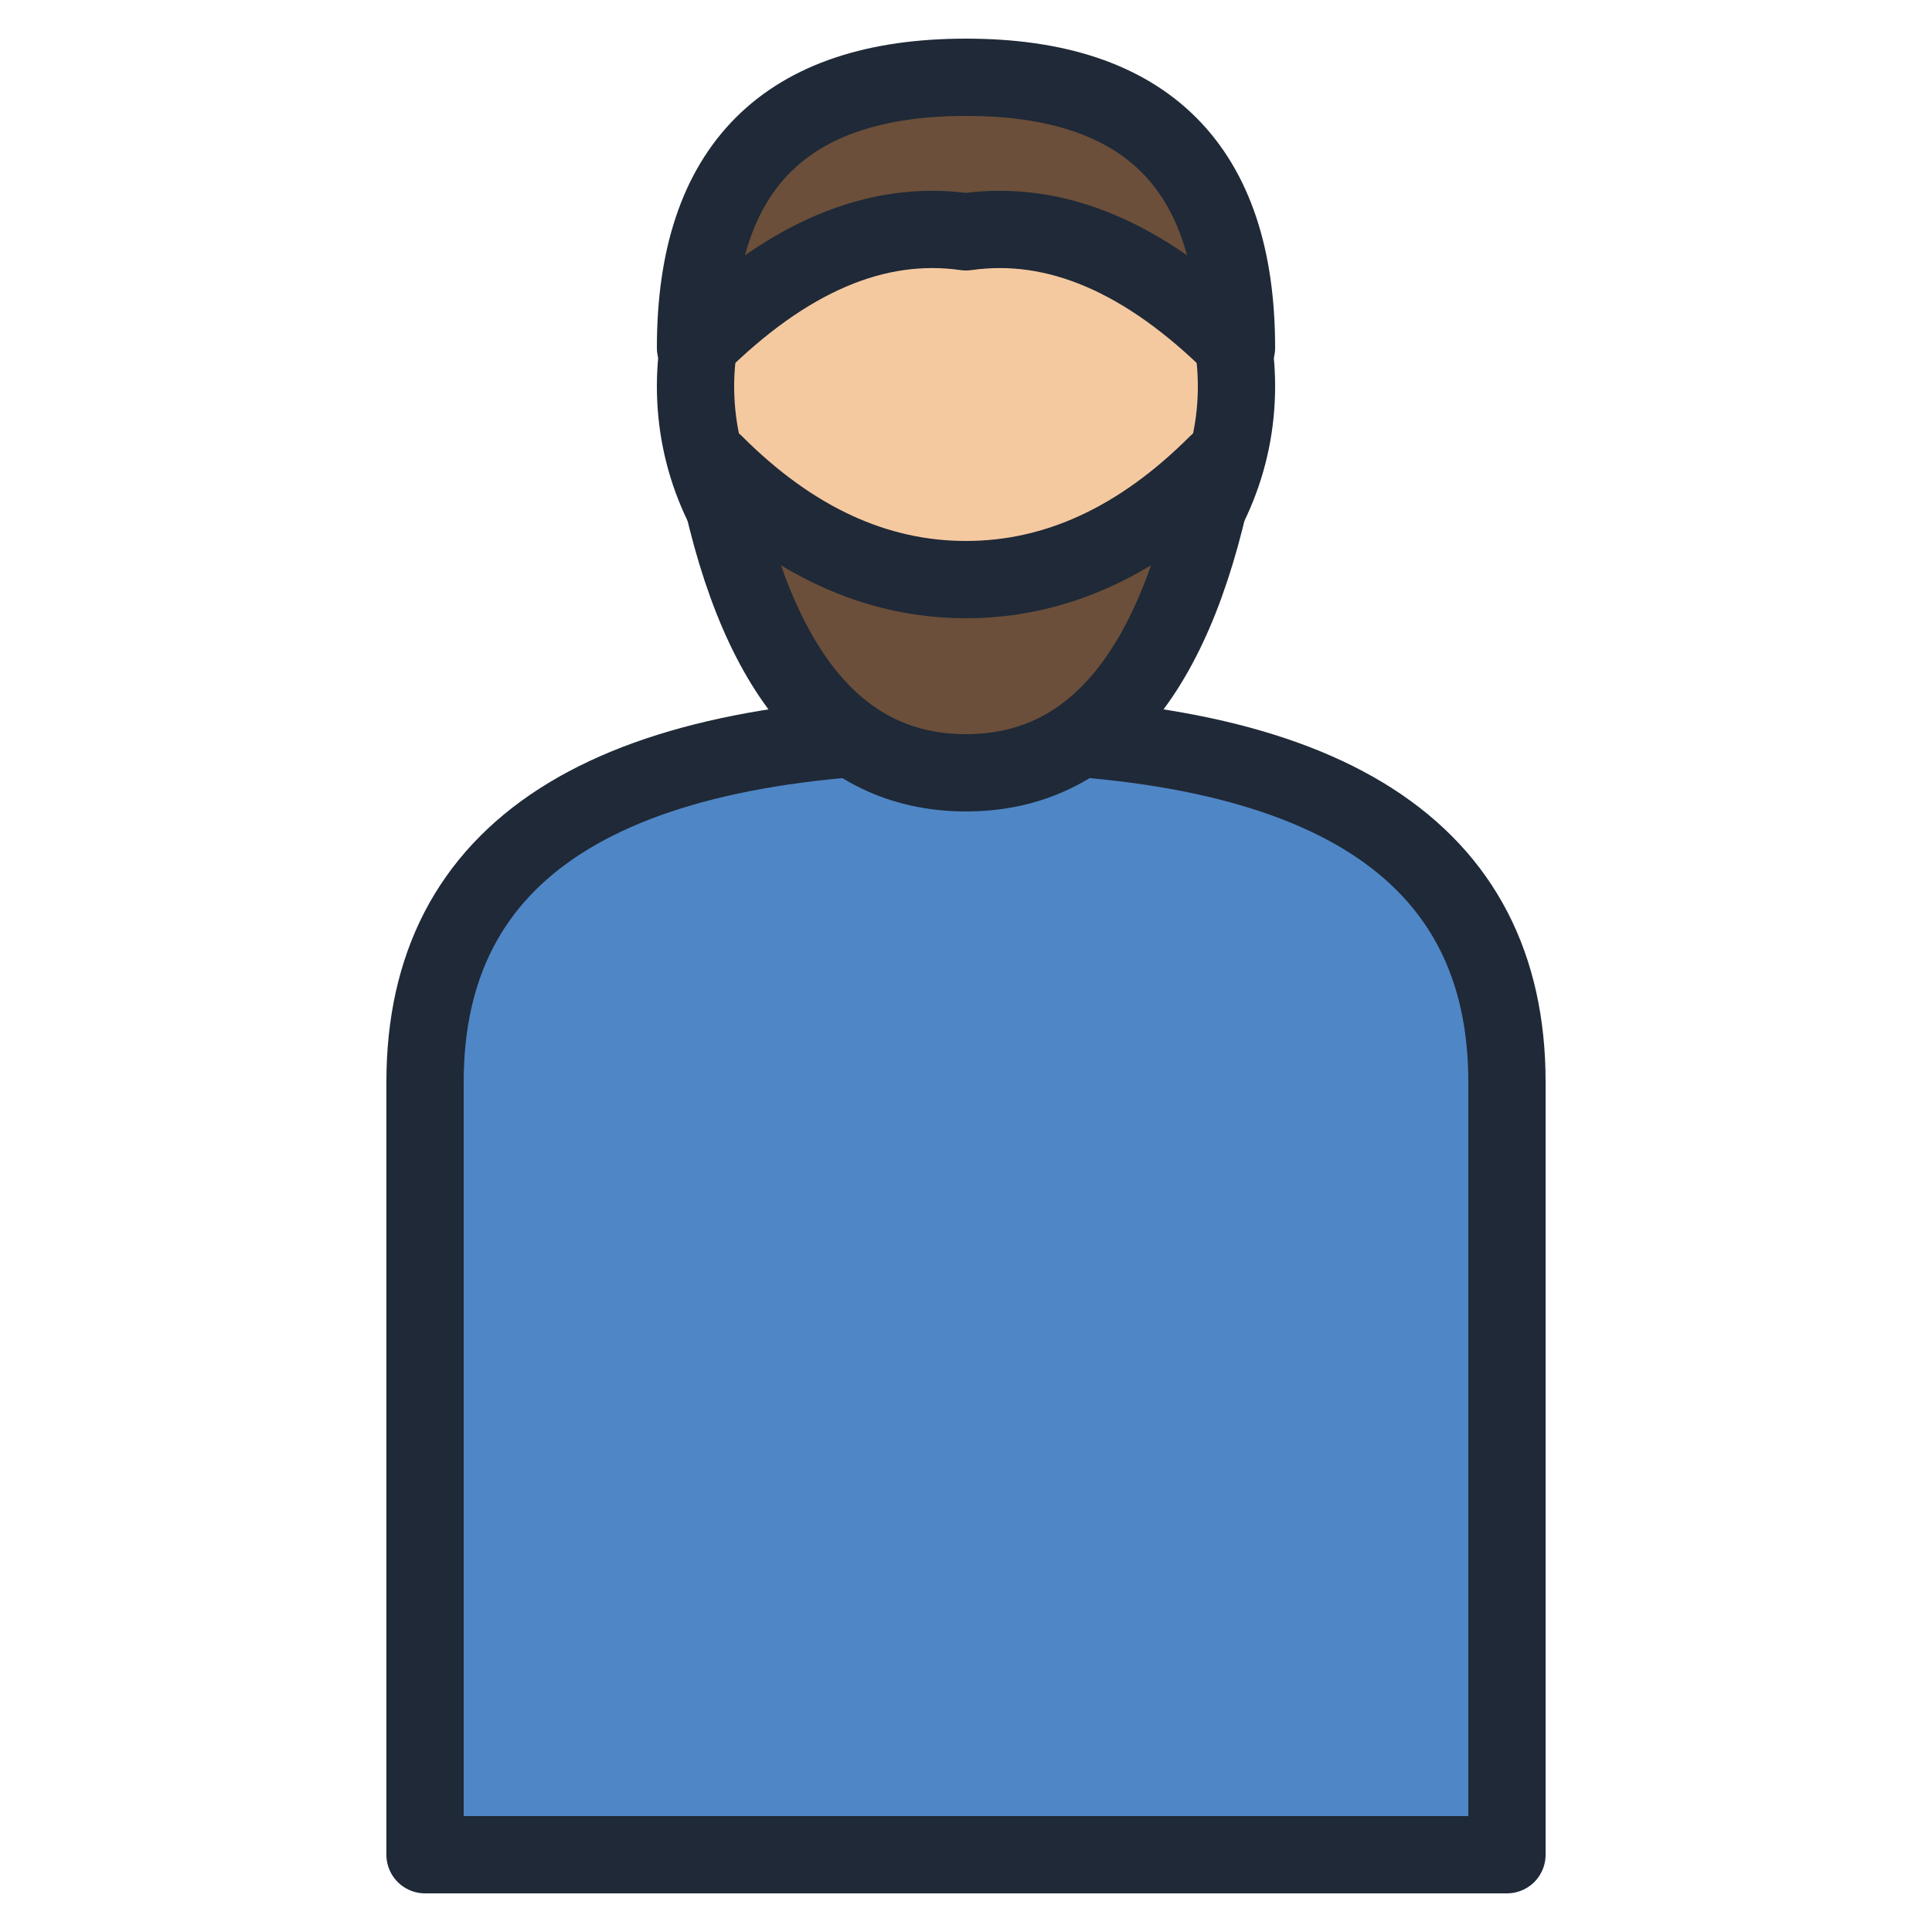
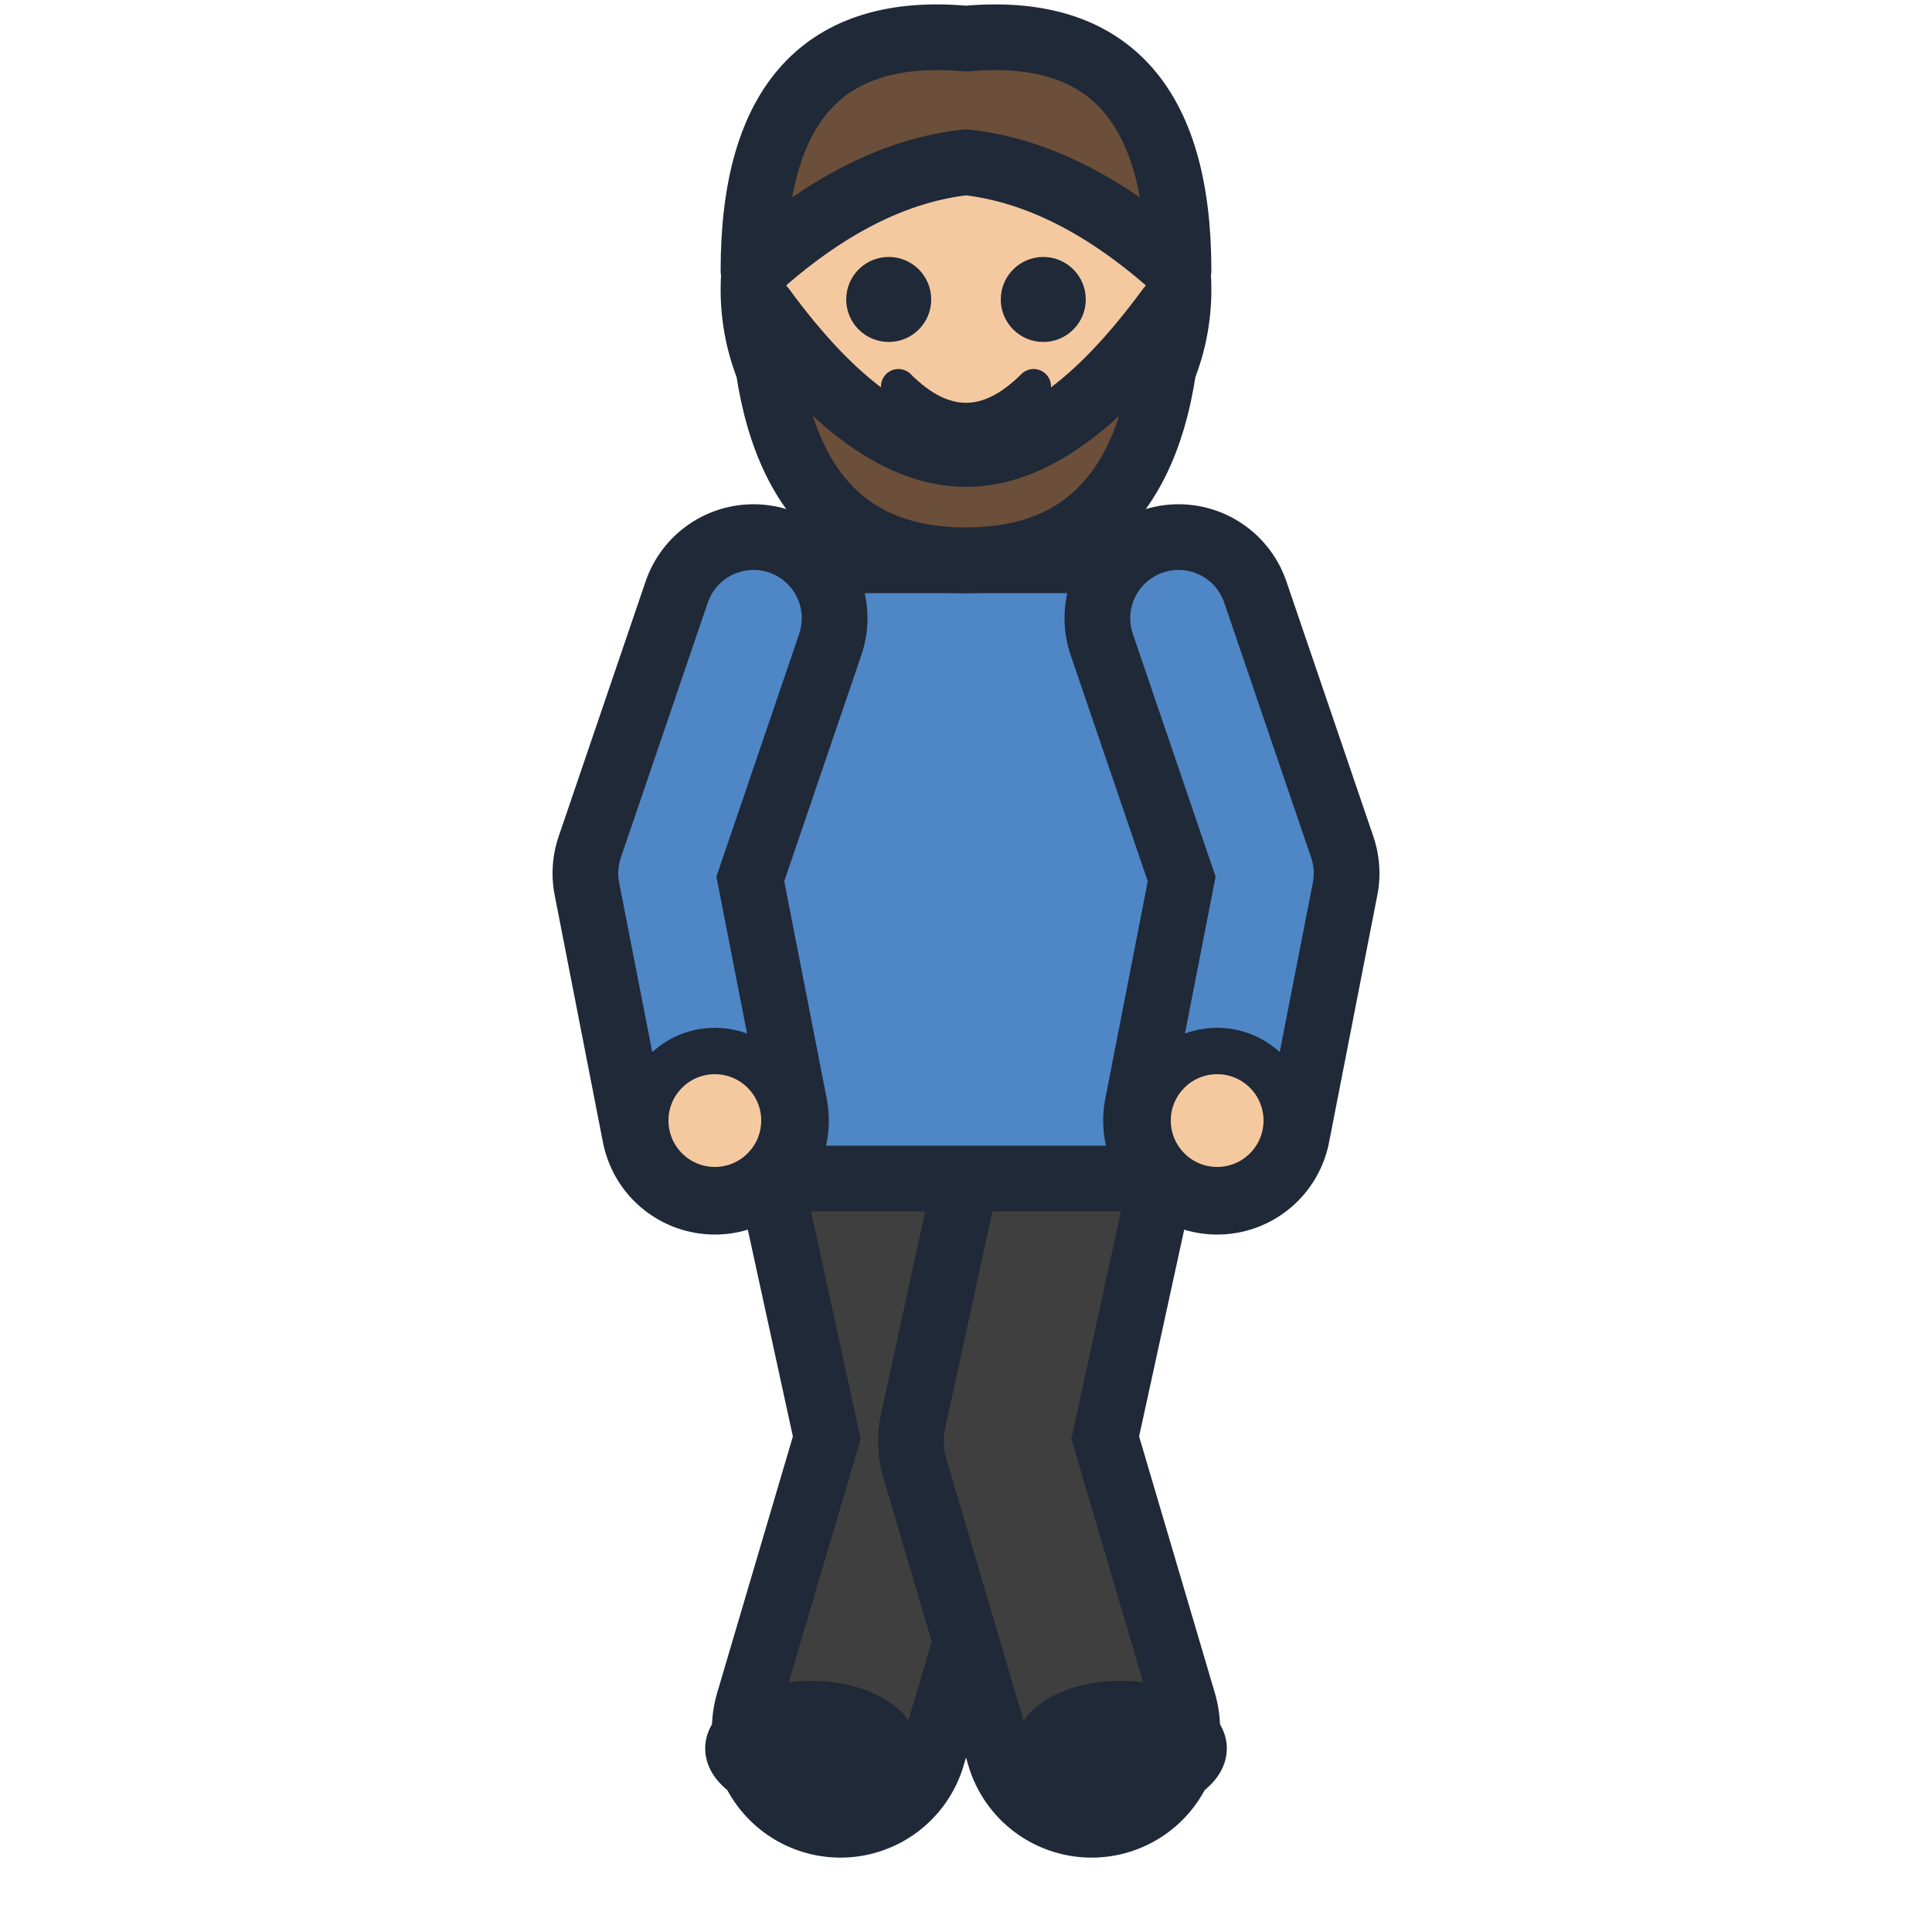
<svg xmlns="http://www.w3.org/2000/svg" viewBox="0 0 100 100">
-   <path d="M22 96 V56 Q22 38 50 38 Q78 38 78 56 V96 Z" fill="#4F86C6" stroke="#1F2937" stroke-width="4" stroke-linejoin="round" />
-   <circle cx="50" cy="20" r="14" fill="#F5C9A0" stroke="#1F2937" stroke-width="4" />
-   <path d="M36 18 Q36 4 50 4 Q64 4 64 18 Q57 11 50 12 Q43 11 36 18 Z" fill="#6B4F3A" stroke="#1F2937" stroke-width="4" stroke-linejoin="round" />
-   <path d="M37 24 Q40 40 50 40 Q60 40 63 24 Q57 30 50 30 Q43 30 37 24 Z" fill="#6B4F3A" stroke="#1F2937" stroke-width="4" stroke-linejoin="round" />
+   <path d="M44.5 59 L47.9 74.6 L43.5 89.5" fill="none" stroke="#1F2937" stroke-width="13.3" stroke-linecap="round" stroke-linejoin="round" />
+   <path d="M44.5 59 L47.9 74.6 L43.5 89.5" fill="none" stroke="#3F3F3F" stroke-width="6.5" stroke-linecap="round" stroke-linejoin="round" />
+   <path d="M55.5 59 L52.1 74.6 L56.5 89.5" fill="none" stroke="#1F2937" stroke-width="13.3" stroke-linecap="round" stroke-linejoin="round" />
+   <path d="M55.5 59 L52.1 74.6 L56.5 89.5" fill="none" stroke="#3F3F3F" stroke-width="6.5" stroke-linecap="round" stroke-linejoin="round" />
+   <ellipse cx="42" cy="90.5" rx="5" ry="3" fill="#1F2937" stroke="#1F2937" stroke-width="1" />
+   <ellipse cx="58" cy="90.5" rx="5" ry="3" fill="#1F2937" stroke="#1F2937" stroke-width="1" />
+   <path d="M37.5 35 Q37.5 29 43 29 H57 Q62.5 29 62.5 35 L59.5 61 H40.5 Z" fill="#4F86C6" stroke="#1F2937" stroke-width="3.4" stroke-linejoin="round" />
+   <circle cx="50" cy="15" r="11" fill="#F5C9A0" stroke="#1F2937" stroke-width="3.4" />
+   <path d="M39.5 16 Q40 29 50 29 Q60 29 60.5 16 Q55 23.5 50 23.5 Q45 23.5 39.5 16 Z" fill="#6B4F3A" stroke="#1F2937" stroke-width="3.4" stroke-linejoin="round" />
+   <path d="M39 14 Q39 1 50 2 Q61 1 61 14 Q55.5 9 50 8.4 Q44.5 9 39 14 Z" fill="#6B4F3A" stroke="#1F2937" stroke-width="3.4" stroke-linejoin="round" />
+   <circle cx="46" cy="15.5" r="1.7" fill="#1F2937" stroke="#1F2937" stroke-width="1" />
+   <circle cx="54" cy="15.5" r="1.7" fill="#1F2937" stroke="#1F2937" stroke-width="1" />
+   <path d="M46.5 20 Q50 23.5 53.5 20" fill="none" stroke="#1F2937" stroke-width="1.8" stroke-linecap="round" />
+   <path d="M39 32 L34.5 45.2 L37 58" fill="none" stroke="#1F2937" stroke-width="11.8" stroke-linecap="round" stroke-linejoin="round" />
+   <path d="M39 32 L34.5 45.2 L37 58" fill="none" stroke="#4F86C6" stroke-width="5" stroke-linecap="round" stroke-linejoin="round" />
+   <path d="M61 32 L65.5 45.2 L63 58" fill="none" stroke="#1F2937" stroke-width="11.8" stroke-linecap="round" stroke-linejoin="round" />
+   <path d="M61 32 L65.5 45.2 L63 58" fill="none" stroke="#4F86C6" stroke-width="5" stroke-linecap="round" stroke-linejoin="round" />
+   <circle cx="37" cy="58" r="3.6" fill="#F5C9A0" stroke="#1F2937" stroke-width="2.4" />
+   <circle cx="63" cy="58" r="3.6" fill="#F5C9A0" stroke="#1F2937" stroke-width="2.4" />
</svg>
